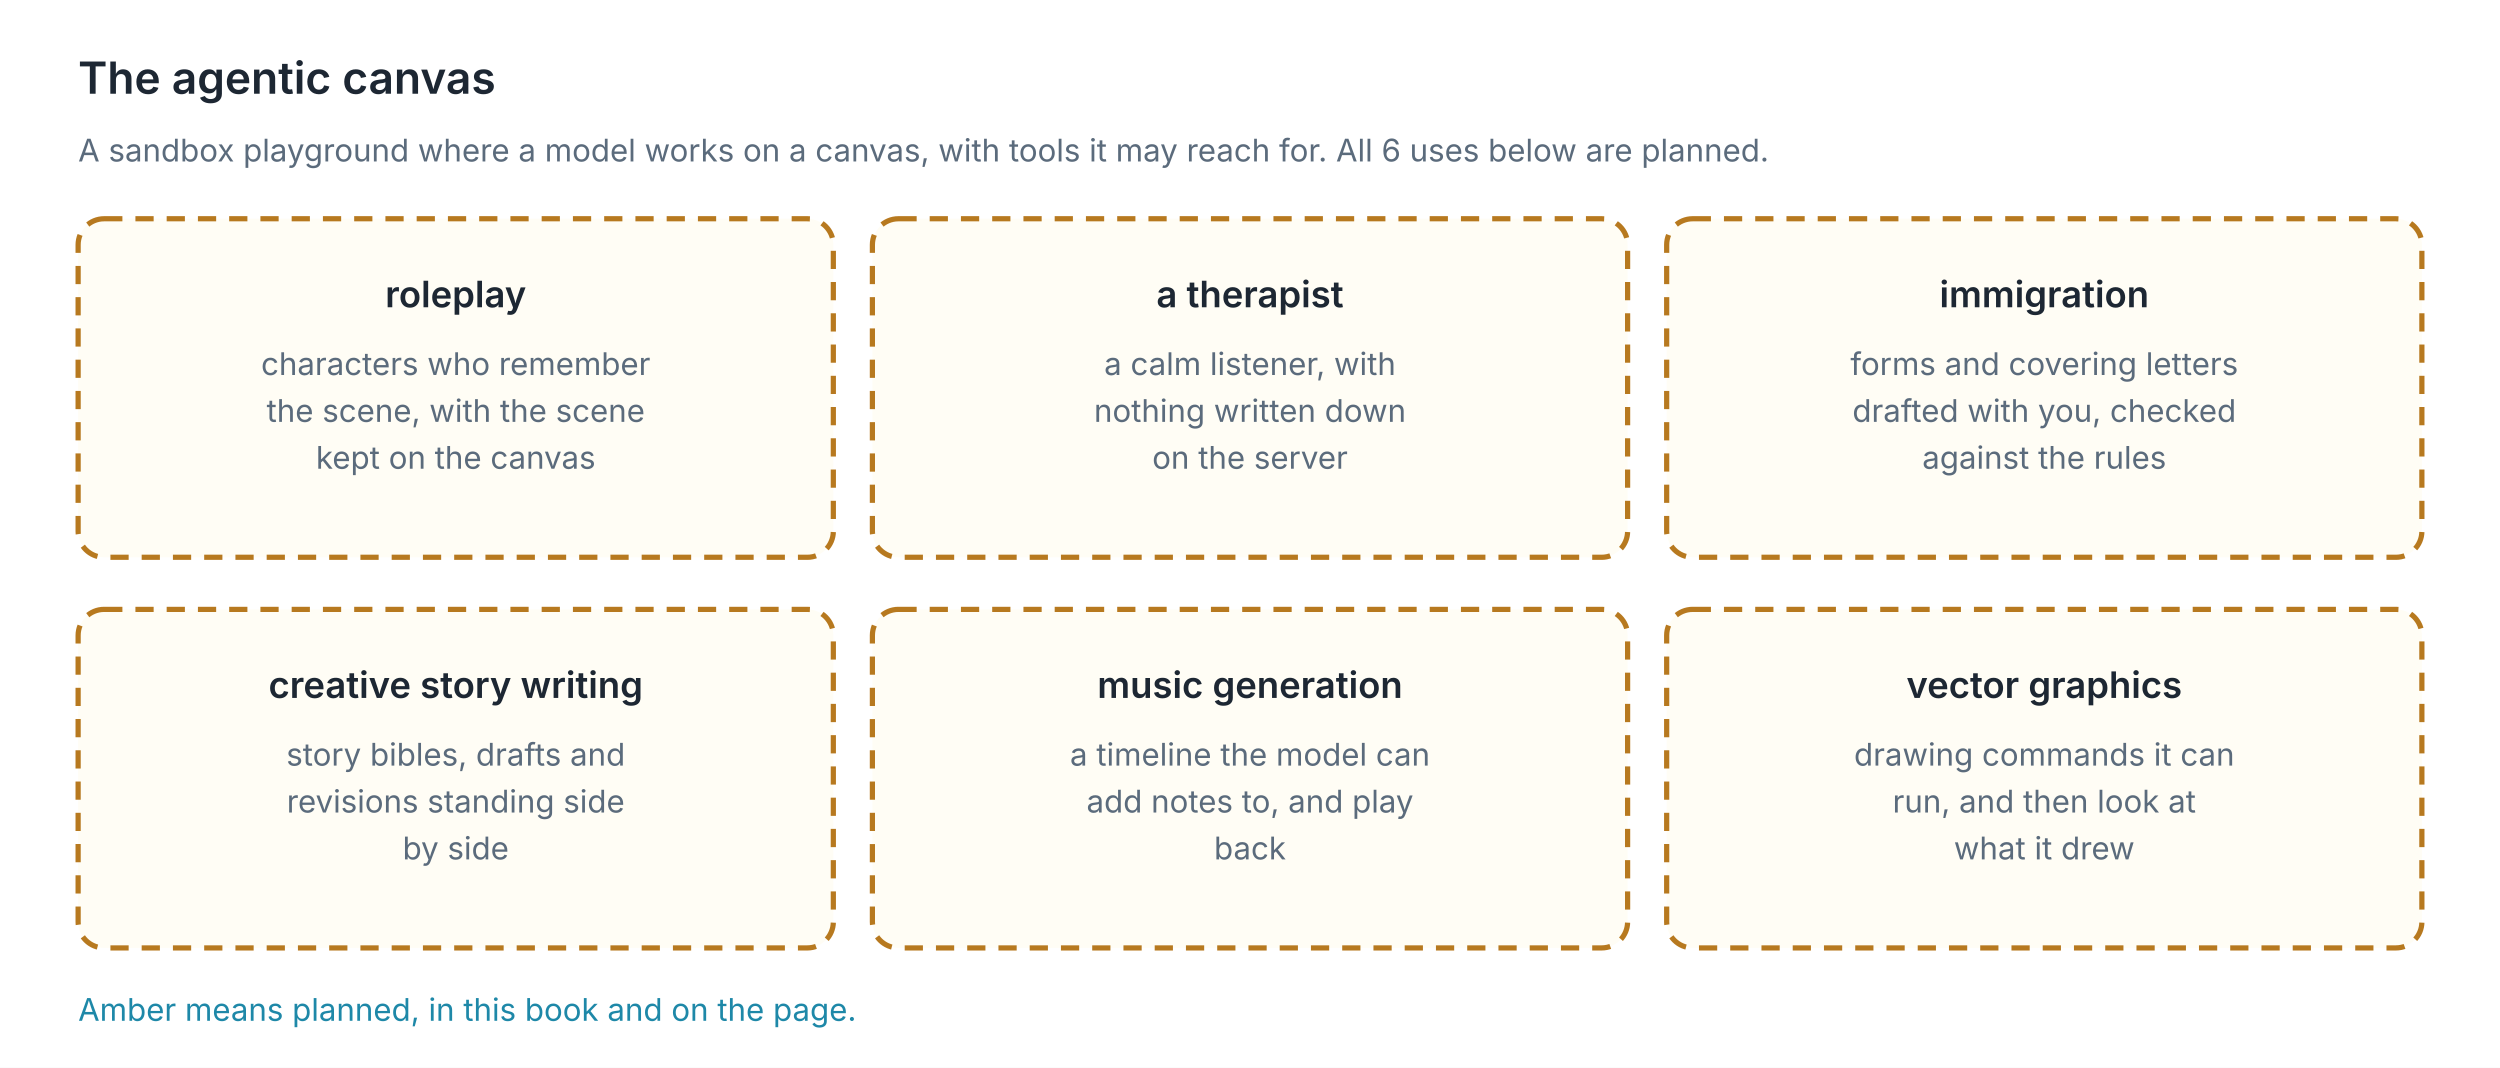
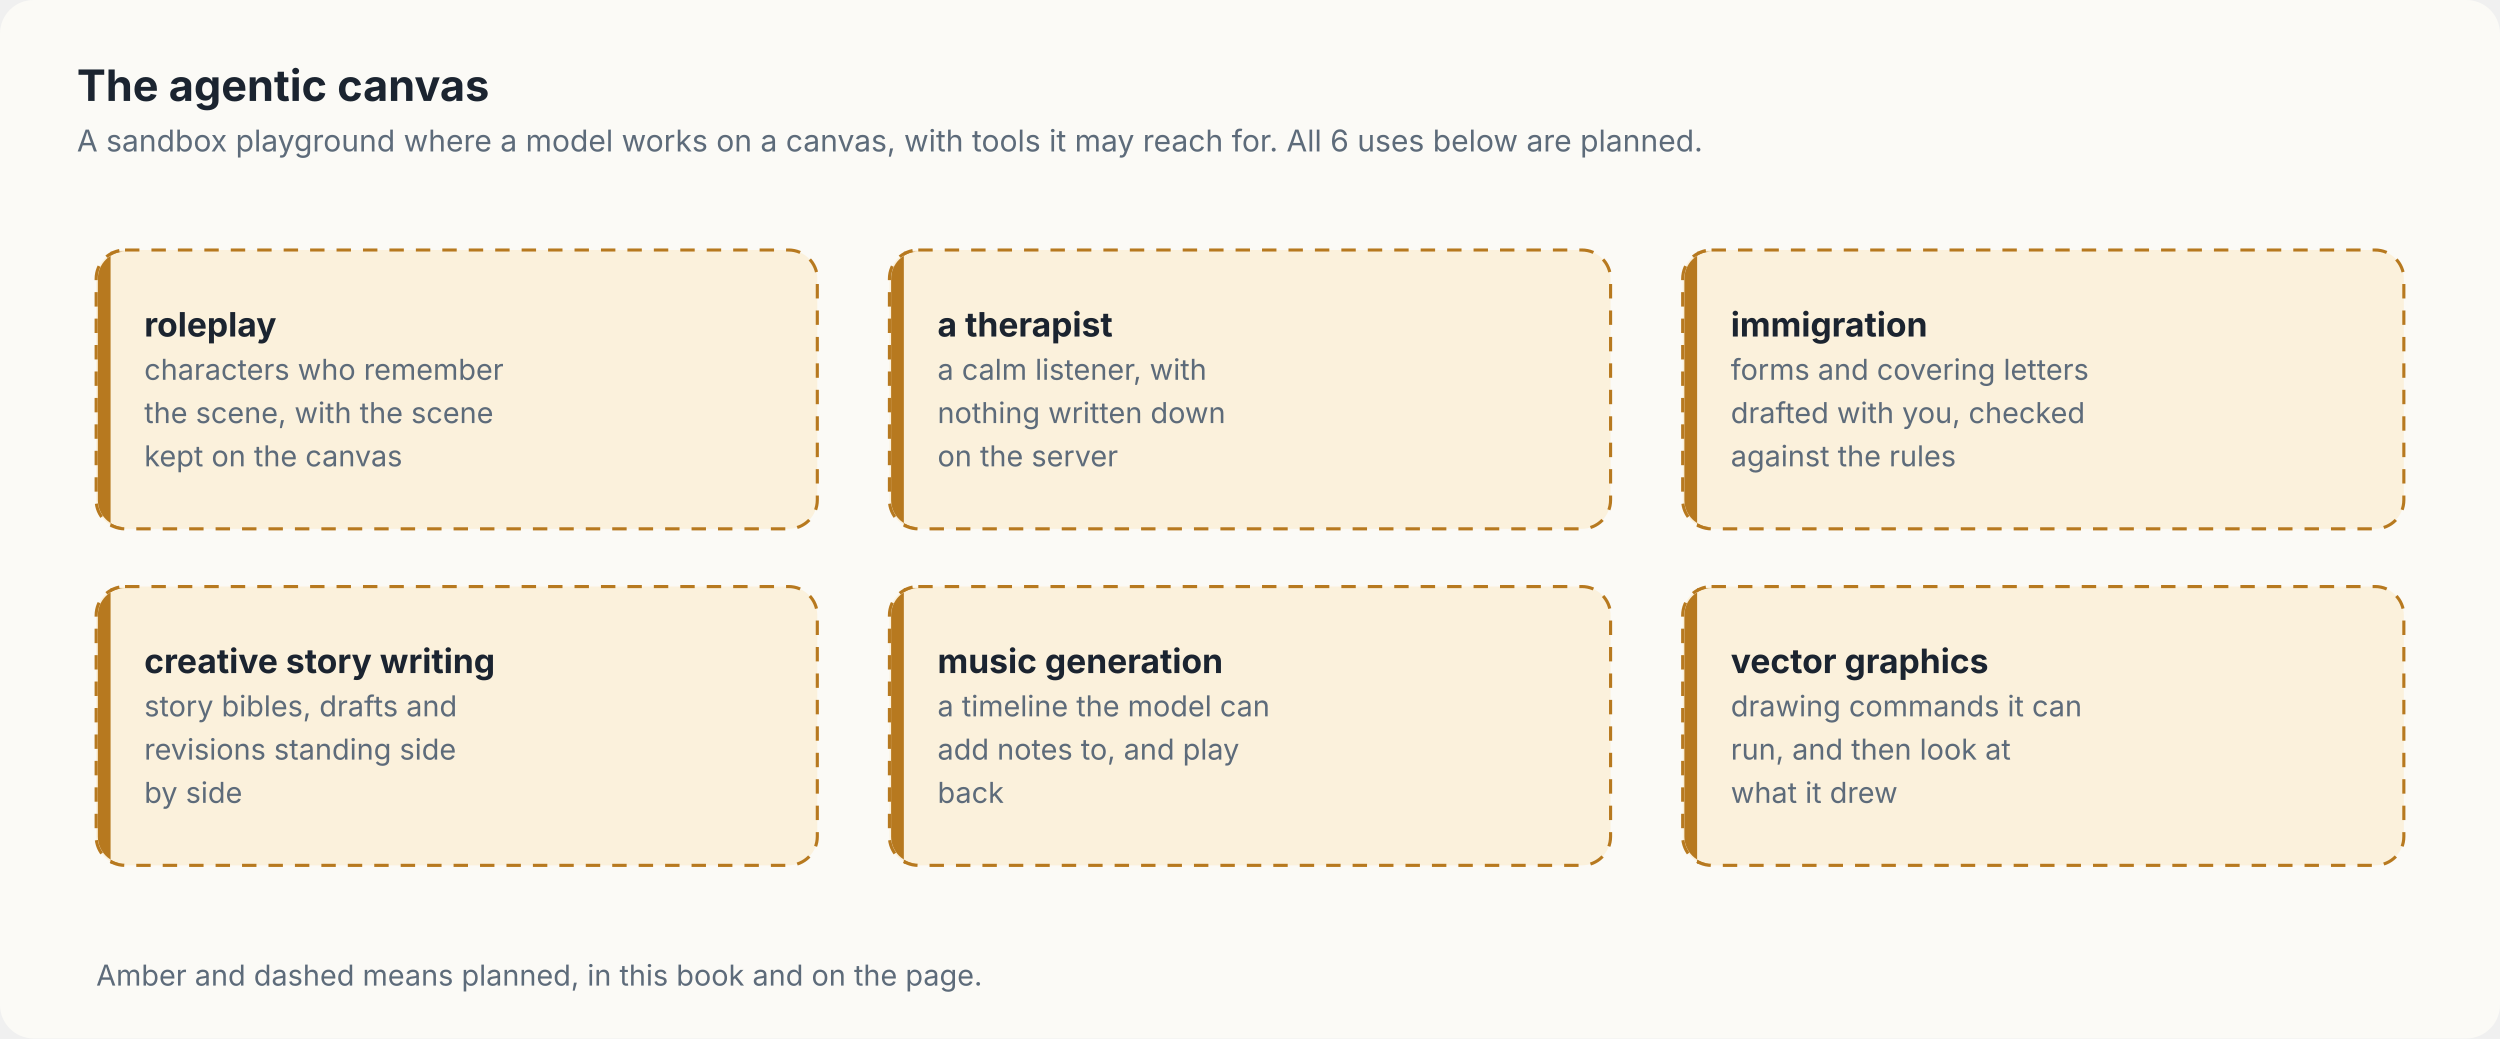
- <svg xmlns="http://www.w3.org/2000/svg" viewBox="0 0 960 410" width="960" height="410" role="img" aria-label="Six planned uses of the agentic canvas sandbox playground: roleplay with characters who remember the scene; a therapist with a calm listener and nothing written down on the server; immigration with forms and covering letters checked against the rules; creative story writing with story bibles, drafts and revisions side by side; music generation with a timeline the model can add notes to and play back; and vector graphics with drawing commands it can run and then look at.">
+ <svg xmlns="http://www.w3.org/2000/svg" viewBox="0 0 1040 432" width="1040" height="432" role="img" aria-label="6 planned uses of the agentic canvas: roleplay with characters who remember the scene; a therapist with a calm listener and nothing written down on the server; immigration with forms and covering letters checked against the rules; creative story writing with story bibles, drafts and revisions side by side; music generation with a timeline the model can add notes to and play back; and vector graphics with drawing commands it can run and then look at.">
  <style>
-     text { font-family: Inter, "Segoe UI", Helvetica, Arial, sans-serif; }
-     .title { fill: #1D2733; font-size: 17px; font-weight: 600; }
-     .name { fill: #1D2733; font-size: 14px; font-weight: 600; }
-     .note { fill: #5B6B7C; font-size: 12px; }
-     .label { fill: #1E88A8; font-size: 12px; }
-     .warn { fill: #D9542B; font-size: 12px; }
-     .num { fill: #1D2733; font-size: 12px; font-weight: 600; }
-     .mono { font-family: "JetBrains Mono", Menlo, monospace; }
-     .box { fill: #F4F7FA; stroke-width: 2; }
-     .built { stroke: #4E8A16; }
-     .planned { fill: #FFFDF5; stroke: #B7791F; stroke-width: 2; stroke-dasharray: 7 5; }
-     .outside { fill: #F7F9FB; stroke: #3B6FD4; stroke-width: 2; }
-     .zone { fill: none; stroke: #8A99AB; stroke-width: 1.5; stroke-dasharray: 6 5; }
-     .zonelabel { fill: #5B6B7C; font-size: 12px; font-weight: 600; }
-     .flow { stroke: #1E88A8; stroke-width: 2; fill: none; stroke-linejoin: round; }
-     .deny { stroke: #D9542B; stroke-width: 2; fill: none; stroke-dasharray: 5 4; stroke-linejoin: round; }
+     text { font-family: Inter, "Segoe UI", "Helvetica Neue", Helvetica, Arial, sans-serif; fill: #1B2430; }
+     .title { font-size: 18px; font-weight: 650; }
+     .lede { font-size: 12.5px; fill: #5D6B7A; }
+     .name { font-size: 14px; font-weight: 650; }
+     .sub { font-size: 12px; fill: #5D6B7A; }
+     .note { font-size: 12px; fill: #5D6B7A; }
+     .tab { font-size: 11.5px; font-weight: 650; letter-spacing: 0.04em; fill: #5D6B7A; }
+     .mono { font-family: "JetBrains Mono", "SF Mono", Menlo, Consolas, monospace; font-size: 12px; }
+     .dim { fill: #8794A3; }
+     .strong { font-weight: 700; }
+     .trap { fill: #CF4526; font-weight: 700; }
+     .pill { font-size: 11px; font-weight: 600; }
+     .wire { fill: none; stroke: #3F5873; stroke-width: 1.8; stroke-linecap: round; stroke-linejoin: round; }
+     .wire.danger { stroke: #CF4526; stroke-dasharray: 6 5; }
+     .wire.idle { stroke: #7F8EA0; stroke-dasharray: 2 5; }
  </style>
-   <rect width="960" height="410" fill="#FFFFFF" />
-   <text x="30" y="36" class="title">The agentic canvas</text>
-   <text x="30" y="62" class="note">A sandbox playground where a model works on a canvas, with tools it may reach for. All 6 uses below are planned.</text>
-   <rect x="30" y="84" width="290" height="130" rx="10" class="planned" />
-   <text x="175" y="118" class="name" text-anchor="middle">roleplay</text>
-   <text x="175" y="144" class="note" text-anchor="middle">characters who remember</text>
-   <text x="175" y="162" class="note" text-anchor="middle">the scene, with the scene</text>
-   <text x="175" y="180" class="note" text-anchor="middle">kept on the canvas</text>
-   <rect x="335" y="84" width="290" height="130" rx="10" class="planned" />
-   <text x="480" y="118" class="name" text-anchor="middle">a therapist</text>
-   <text x="480" y="144" class="note" text-anchor="middle">a calm listener, with</text>
-   <text x="480" y="162" class="note" text-anchor="middle">nothing written down</text>
-   <text x="480" y="180" class="note" text-anchor="middle">on the server</text>
-   <rect x="640" y="84" width="290" height="130" rx="10" class="planned" />
-   <text x="785" y="118" class="name" text-anchor="middle">immigration</text>
-   <text x="785" y="144" class="note" text-anchor="middle">forms and covering letters</text>
-   <text x="785" y="162" class="note" text-anchor="middle">drafted with you, checked</text>
-   <text x="785" y="180" class="note" text-anchor="middle">against the rules</text>
-   <rect x="30" y="234" width="290" height="130" rx="10" class="planned" />
-   <text x="175" y="268" class="name" text-anchor="middle">creative story writing</text>
-   <text x="175" y="294" class="note" text-anchor="middle">story bibles, drafts and</text>
-   <text x="175" y="312" class="note" text-anchor="middle">revisions standing side</text>
-   <text x="175" y="330" class="note" text-anchor="middle">by side</text>
-   <rect x="335" y="234" width="290" height="130" rx="10" class="planned" />
-   <text x="480" y="268" class="name" text-anchor="middle">music generation</text>
-   <text x="480" y="294" class="note" text-anchor="middle">a timeline the model can</text>
-   <text x="480" y="312" class="note" text-anchor="middle">add notes to, and play</text>
-   <text x="480" y="330" class="note" text-anchor="middle">back</text>
-   <rect x="640" y="234" width="290" height="130" rx="10" class="planned" />
-   <text x="785" y="268" class="name" text-anchor="middle">vector graphics</text>
-   <text x="785" y="294" class="note" text-anchor="middle">drawing commands it can</text>
-   <text x="785" y="312" class="note" text-anchor="middle">run, and then look at</text>
-   <text x="785" y="330" class="note" text-anchor="middle">what it drew</text>
-   <text x="30" y="392" class="label">Amber means planned, in this book and on the page.</text>
+   <defs>
+     <filter id="lift" x="-10%" y="-10%" width="120%" height="135%">
+       <feDropShadow dx="0" dy="2" stdDeviation="3" flood-color="#1B2430" flood-opacity="0.13" />
+     </filter>
+     <marker id="head" viewBox="0 0 10 10" refX="8.5" refY="5" markerUnits="userSpaceOnUse" markerWidth="11" markerHeight="11" orient="auto">
+       <path d="M0.5,1 L9,5 L0.5,9 Z" fill="#3F5873" />
+     </marker>
+     <marker id="head-danger" viewBox="0 0 10 10" refX="8.5" refY="5" markerUnits="userSpaceOnUse" markerWidth="11" markerHeight="11" orient="auto">
+       <path d="M0.5,1 L9,5 L0.5,9 Z" fill="#CF4526" />
+     </marker>
+     <marker id="head-idle" viewBox="0 0 10 10" refX="8.5" refY="5" markerUnits="userSpaceOnUse" markerWidth="11" markerHeight="11" orient="auto">
+       <path d="M0.5,1 L9,5 L0.5,9 Z" fill="#7F8EA0" />
+     </marker>
+   </defs>
+   <rect width="1040" height="432" rx="14" fill="#FBFAF6" />
+   <text x="32.0" y="42.0" class="title" text-anchor="start" xml:space="preserve">The agentic canvas</text>
+   <text x="32.0" y="63.0" class="lede" text-anchor="start" xml:space="preserve">A sandbox playground where a model works on a canvas, with tools it may reach for. All 6 uses below are planned.</text>
+   <rect x="40" y="104" width="300" height="116" rx="12" fill="#FBF1DC" stroke="#B7791F" stroke-dasharray="6 5" stroke-width="1.3" />
+   <path d="M52,104.7 H46 V219.3 H52 A11.3,11.3 0 0 1 40.7,208 V116 A11.3,11.3 0 0 1 52,104.7 Z" fill="#B7791F" />
+   <text x="60.0" y="140.0" class="name" text-anchor="start" xml:space="preserve">roleplay</text>
+   <text x="60.0" y="158.0" class="sub" text-anchor="start" xml:space="preserve">characters who remember</text>
+   <text x="60.0" y="176.0" class="sub" text-anchor="start" xml:space="preserve">the scene, with the scene</text>
+   <text x="60.0" y="194.0" class="sub" text-anchor="start" xml:space="preserve">kept on the canvas</text>
+   <rect x="370" y="104" width="300" height="116" rx="12" fill="#FBF1DC" stroke="#B7791F" stroke-dasharray="6 5" stroke-width="1.3" />
+   <path d="M382,104.7 H376 V219.3 H382 A11.3,11.3 0 0 1 370.7,208 V116 A11.3,11.3 0 0 1 382,104.7 Z" fill="#B7791F" />
+   <text x="390.0" y="140.0" class="name" text-anchor="start" xml:space="preserve">a therapist</text>
+   <text x="390.0" y="158.0" class="sub" text-anchor="start" xml:space="preserve">a calm listener, with</text>
+   <text x="390.0" y="176.0" class="sub" text-anchor="start" xml:space="preserve">nothing written down</text>
+   <text x="390.0" y="194.0" class="sub" text-anchor="start" xml:space="preserve">on the server</text>
+   <rect x="700" y="104" width="300" height="116" rx="12" fill="#FBF1DC" stroke="#B7791F" stroke-dasharray="6 5" stroke-width="1.3" />
+   <path d="M712,104.7 H706 V219.3 H712 A11.3,11.3 0 0 1 700.7,208 V116 A11.3,11.3 0 0 1 712,104.7 Z" fill="#B7791F" />
+   <text x="720.0" y="140.0" class="name" text-anchor="start" xml:space="preserve">immigration</text>
+   <text x="720.0" y="158.0" class="sub" text-anchor="start" xml:space="preserve">forms and covering letters</text>
+   <text x="720.0" y="176.0" class="sub" text-anchor="start" xml:space="preserve">drafted with you, checked</text>
+   <text x="720.0" y="194.0" class="sub" text-anchor="start" xml:space="preserve">against the rules</text>
+   <rect x="40" y="244" width="300" height="116" rx="12" fill="#FBF1DC" stroke="#B7791F" stroke-dasharray="6 5" stroke-width="1.3" />
+   <path d="M52,244.7 H46 V359.3 H52 A11.3,11.3 0 0 1 40.7,348 V256 A11.3,11.3 0 0 1 52,244.7 Z" fill="#B7791F" />
+   <text x="60.0" y="280.0" class="name" text-anchor="start" xml:space="preserve">creative story writing</text>
+   <text x="60.0" y="298.0" class="sub" text-anchor="start" xml:space="preserve">story bibles, drafts and</text>
+   <text x="60.0" y="316.0" class="sub" text-anchor="start" xml:space="preserve">revisions standing side</text>
+   <text x="60.0" y="334.0" class="sub" text-anchor="start" xml:space="preserve">by side</text>
+   <rect x="370" y="244" width="300" height="116" rx="12" fill="#FBF1DC" stroke="#B7791F" stroke-dasharray="6 5" stroke-width="1.3" />
+   <path d="M382,244.7 H376 V359.3 H382 A11.3,11.3 0 0 1 370.7,348 V256 A11.3,11.3 0 0 1 382,244.7 Z" fill="#B7791F" />
+   <text x="390.0" y="280.0" class="name" text-anchor="start" xml:space="preserve">music generation</text>
+   <text x="390.0" y="298.0" class="sub" text-anchor="start" xml:space="preserve">a timeline the model can</text>
+   <text x="390.0" y="316.0" class="sub" text-anchor="start" xml:space="preserve">add notes to, and play</text>
+   <text x="390.0" y="334.0" class="sub" text-anchor="start" xml:space="preserve">back</text>
+   <rect x="700" y="244" width="300" height="116" rx="12" fill="#FBF1DC" stroke="#B7791F" stroke-dasharray="6 5" stroke-width="1.3" />
+   <path d="M712,244.7 H706 V359.3 H712 A11.3,11.3 0 0 1 700.7,348 V256 A11.3,11.3 0 0 1 712,244.7 Z" fill="#B7791F" />
+   <text x="720.0" y="280.0" class="name" text-anchor="start" xml:space="preserve">vector graphics</text>
+   <text x="720.0" y="298.0" class="sub" text-anchor="start" xml:space="preserve">drawing commands it can</text>
+   <text x="720.0" y="316.0" class="sub" text-anchor="start" xml:space="preserve">run, and then look at</text>
+   <text x="720.0" y="334.0" class="sub" text-anchor="start" xml:space="preserve">what it drew</text>
+   <text x="40.0" y="410.0" class="note" text-anchor="start" xml:space="preserve">Amber and dashed means planned, in this book and on the page.</text>
</svg>
